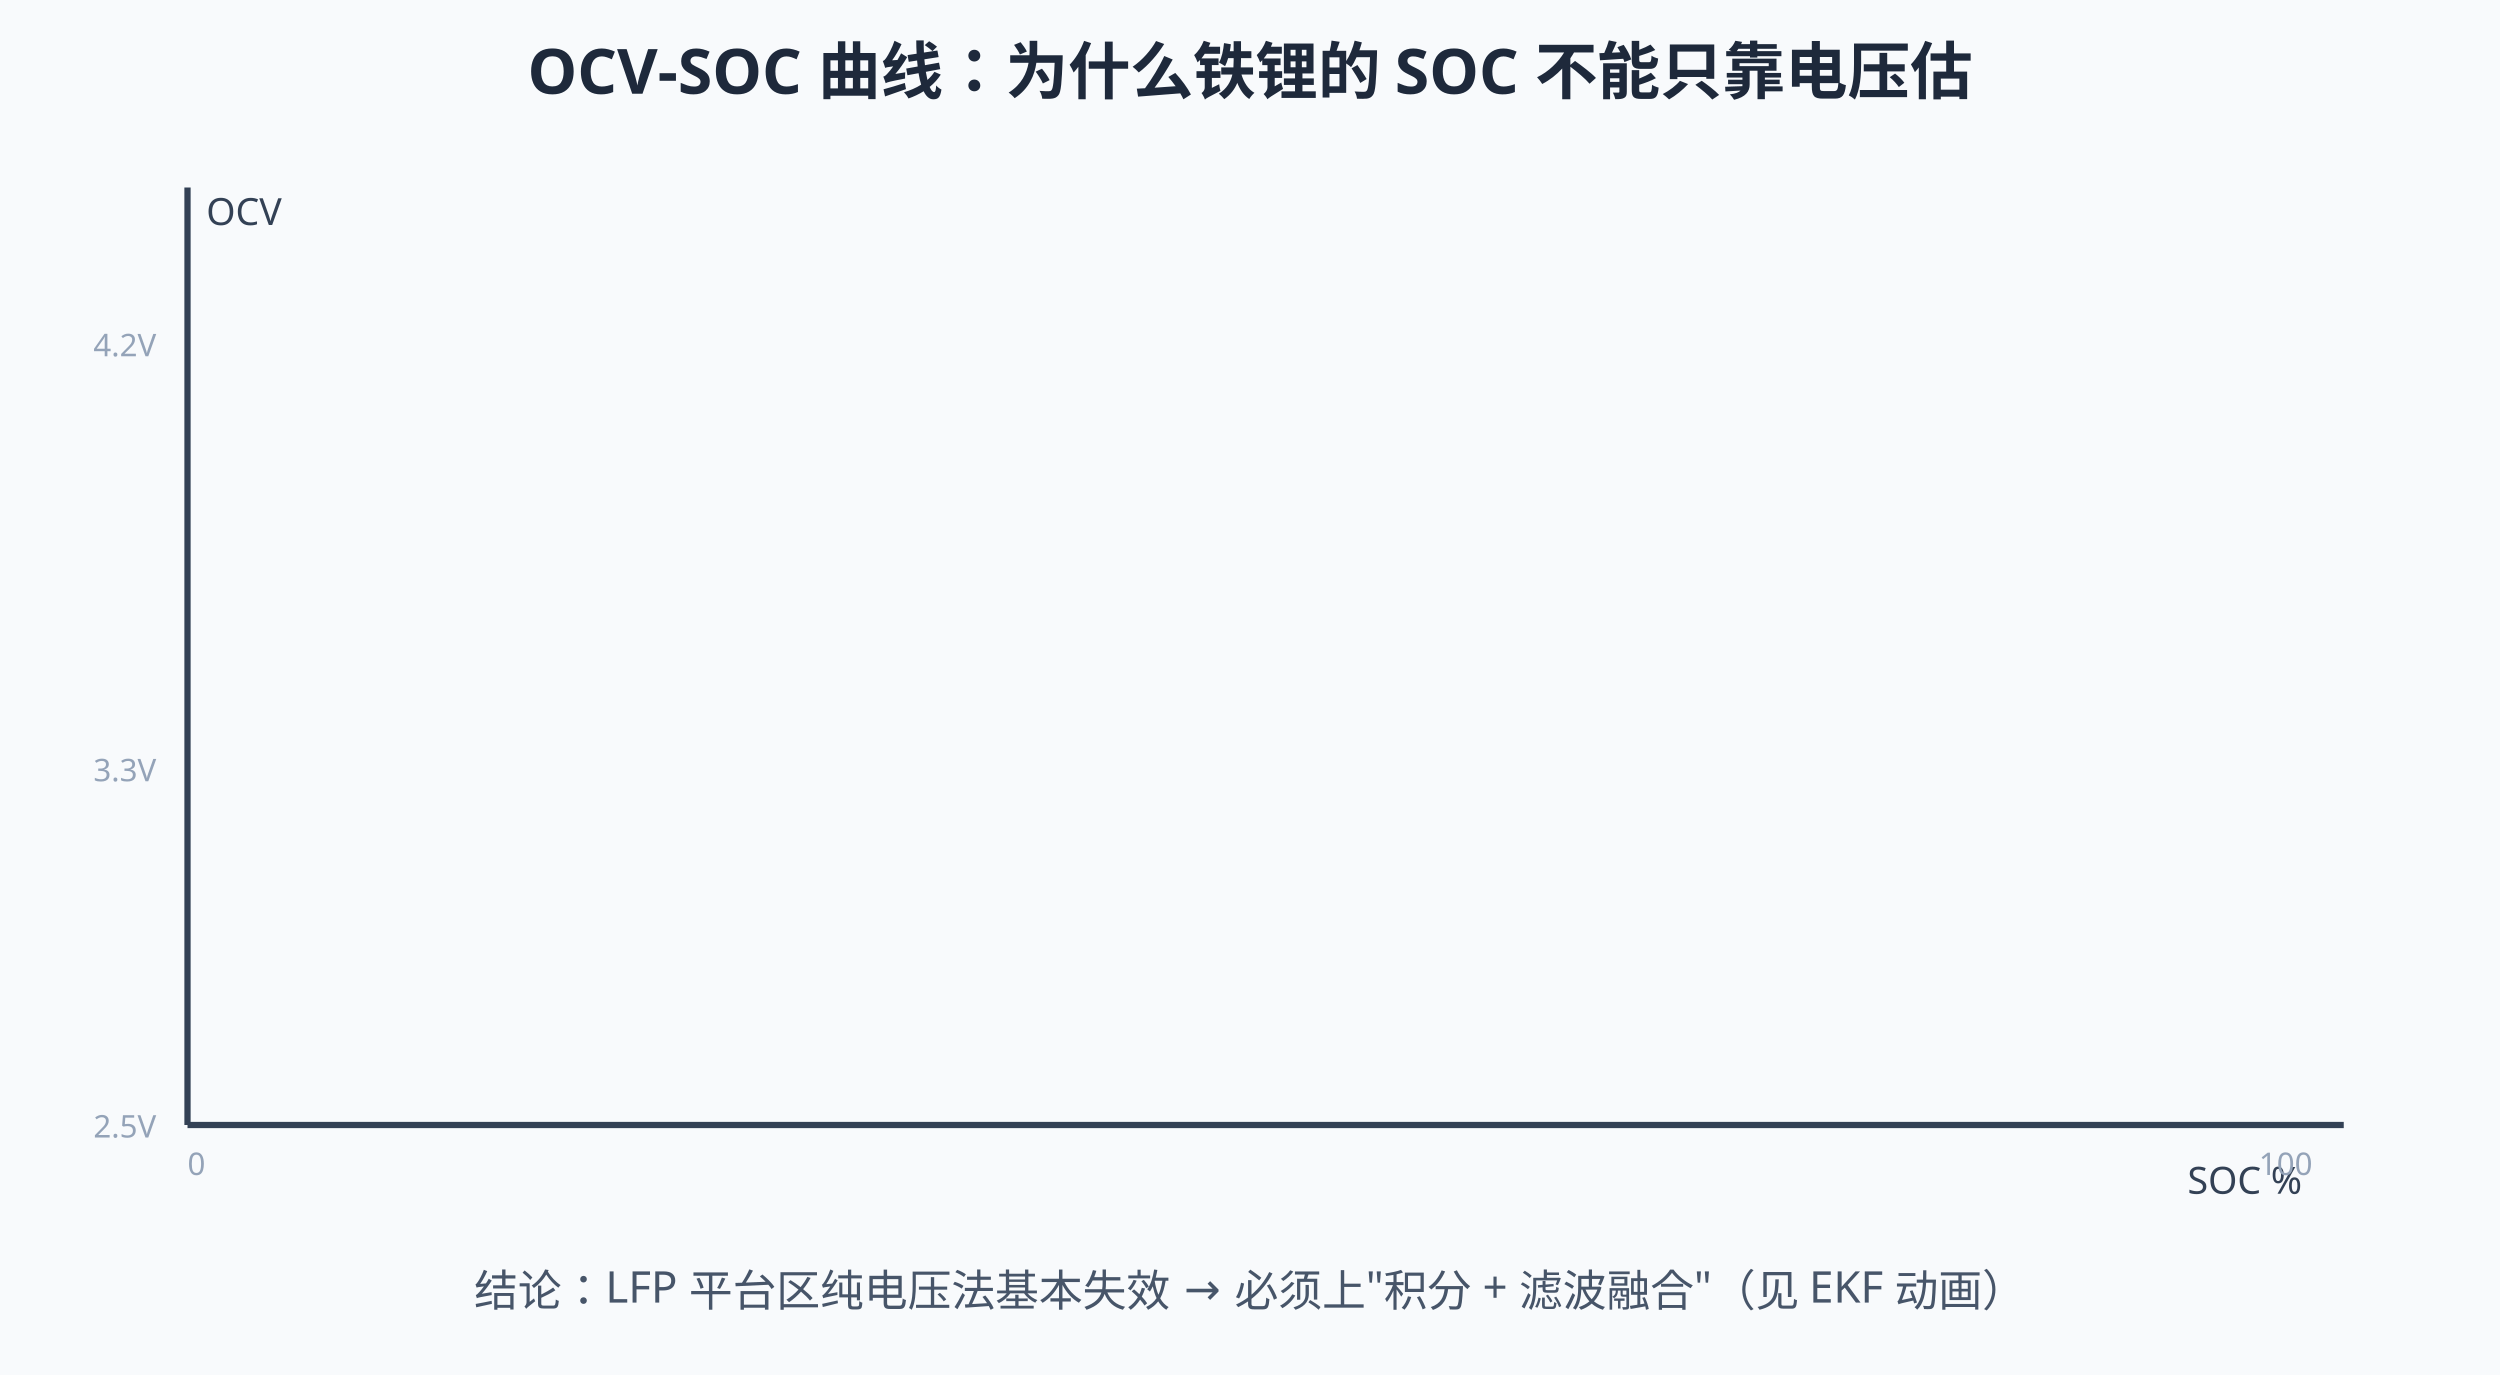
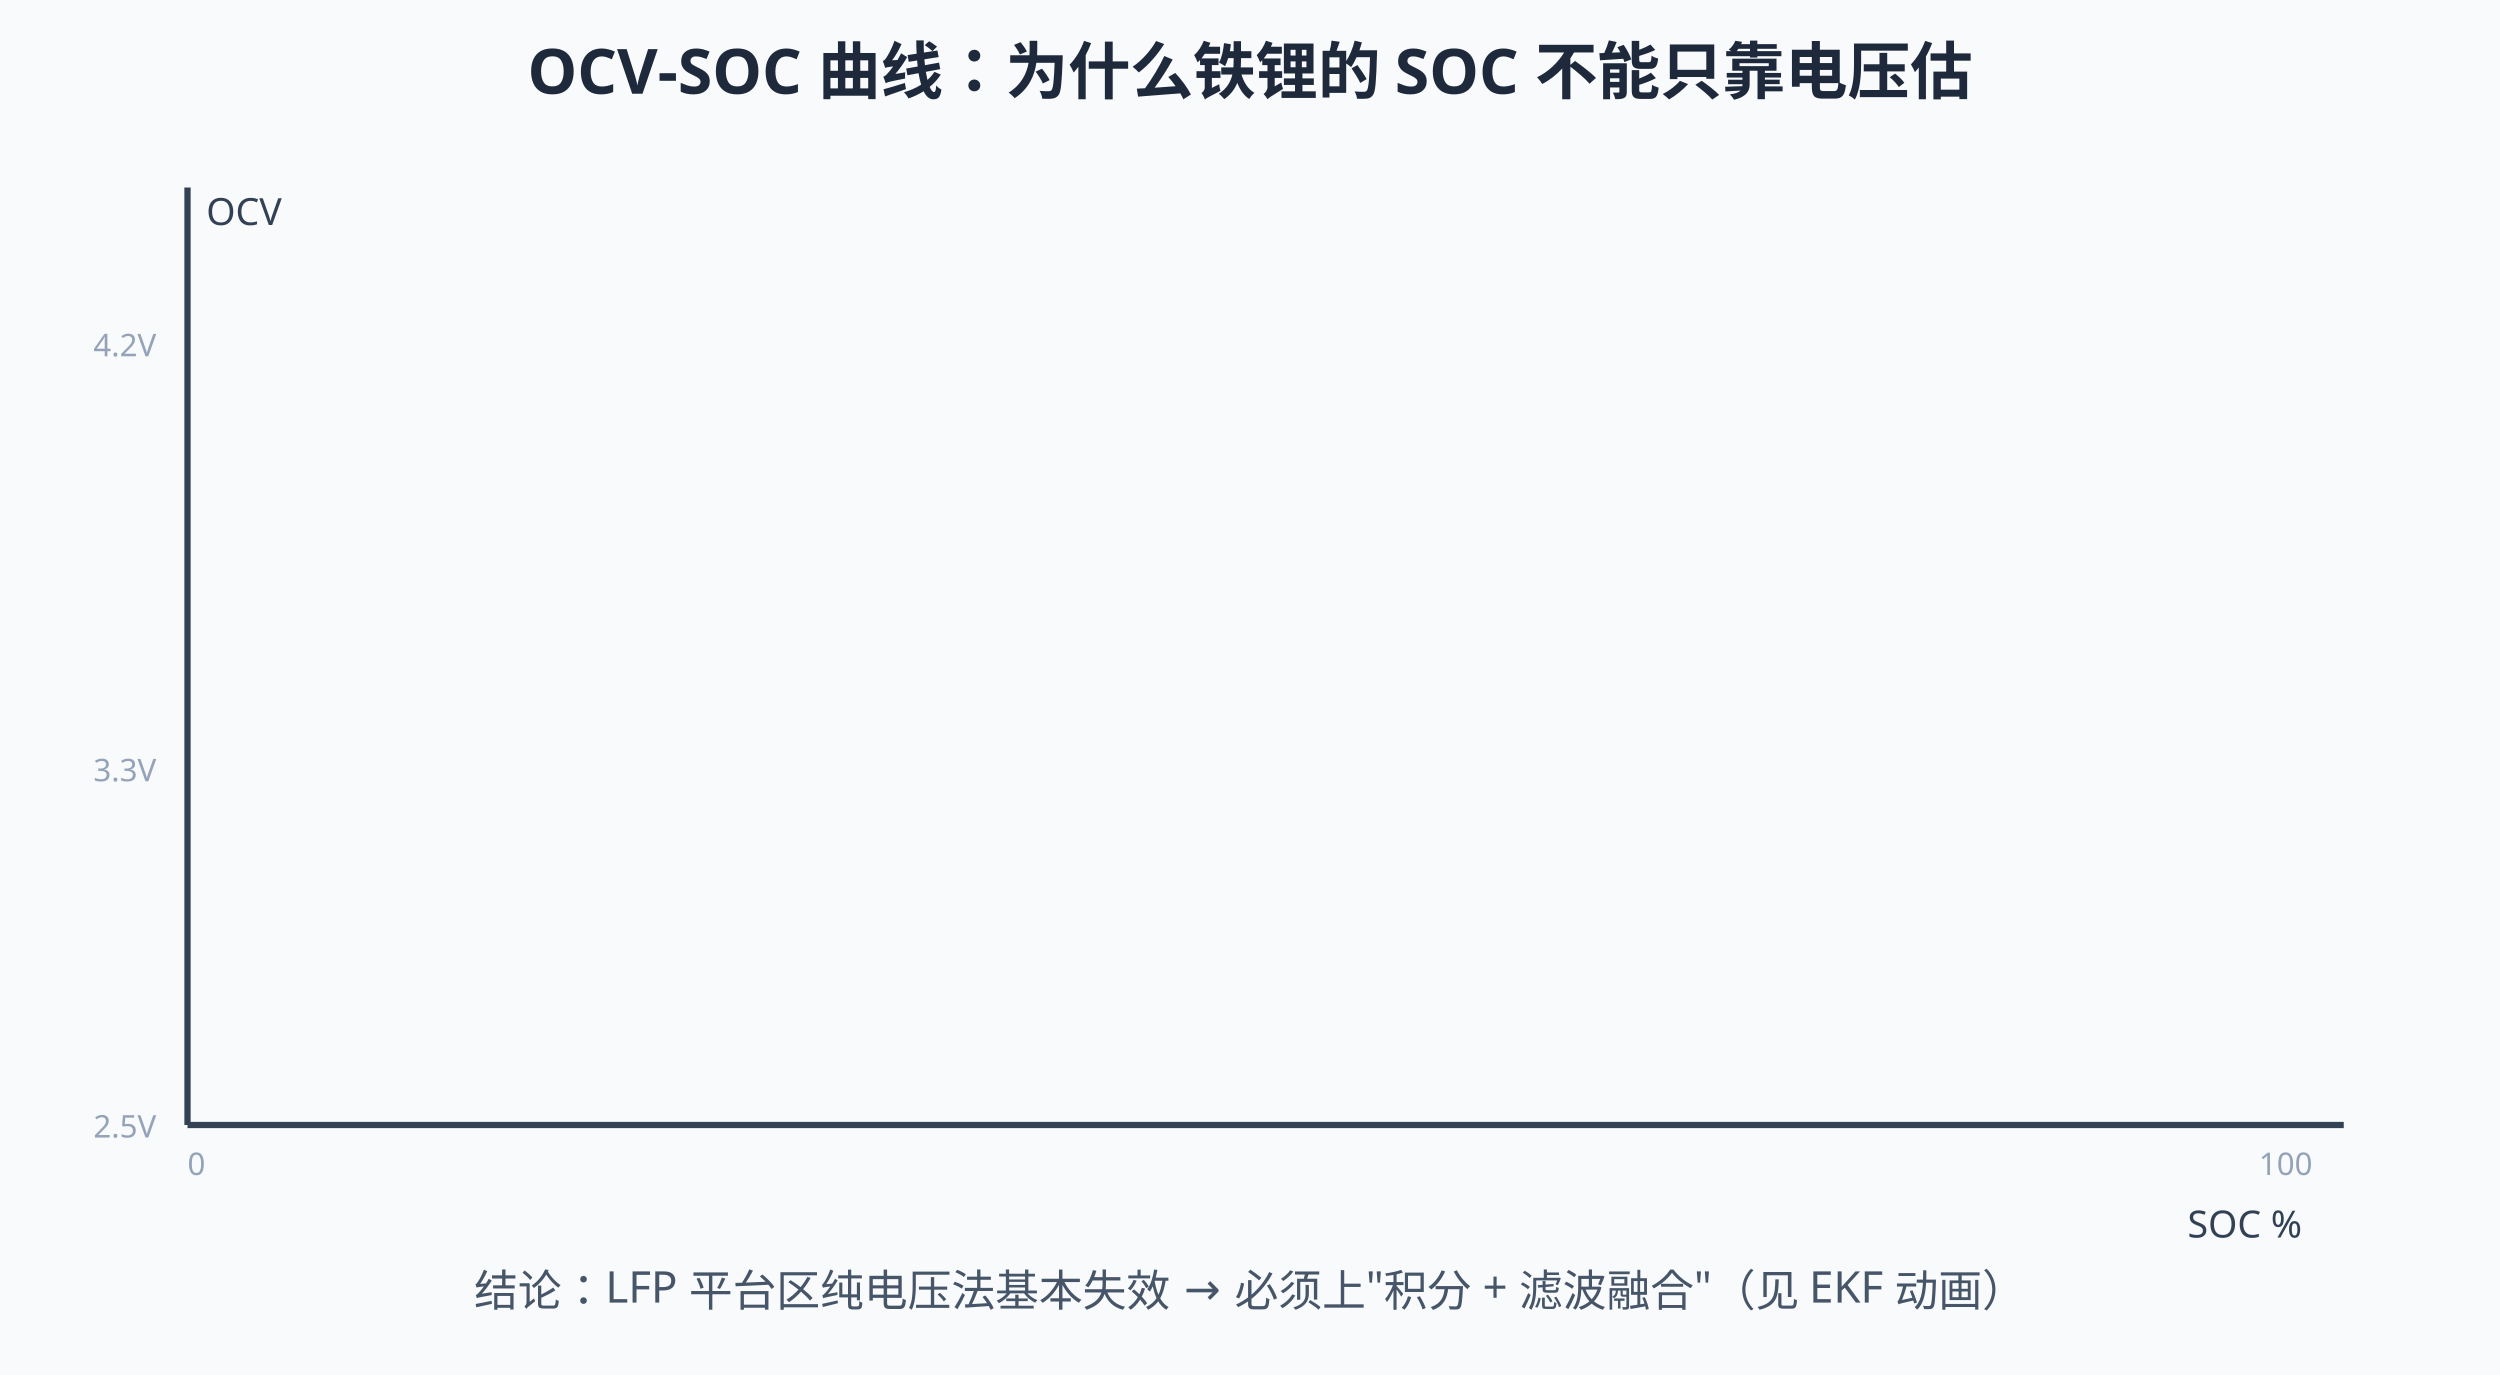
<svg xmlns="http://www.w3.org/2000/svg" width="800" height="440" viewBox="0 0 800 440">
  <rect width="800" height="440" fill="#f8fafc" />
-   <style>text{font-family:"Segoe UI","Microsoft YaHei",sans-serif;}</style>
+   <style>
+   text{font-family:"Segoe UI","Microsoft YaHei",sans-serif;}
+   /* 深色模式：GitHub 深色主题下对调底色与文字色，只覆盖配色，不动几何与动画。
+      stroke="#fff" 保持白色——那是彩色徽标上的勾选，不在覆盖范围内。 */
+   @media (prefers-color-scheme: dark){
+   rect[fill="#f8fafc"]{fill:#0f172a}
+   rect[fill="#fff"]{fill:#1e293b}
+   [fill="#f1f5f9"]{fill:#1e293b}
+   [stroke="#f1f5f9"]{stroke:#1e293b}
+   [fill="#e2e8f0"]{fill:#334155}
+   [stroke="#e2e8f0"]{stroke:#334155}
+   [fill="#cbd5e1"]{fill:#475569}
+   [stroke="#cbd5e1"]{stroke:#475569}
+   [fill="#64748b"]{fill:#94a3b8}
+   [stroke="#64748b"]{stroke:#94a3b8}
+   [fill="#475569"]{fill:#cbd5e1}
+   [stroke="#475569"]{stroke:#cbd5e1}
+   [fill="#334155"]{fill:#e2e8f0}
+   [stroke="#334155"]{stroke:#e2e8f0}
+   [fill="#1e293b"]{fill:#f1f5f9}
+   [stroke="#1e293b"]{stroke:#f1f5f9}
+   [fill="#dbeafe"]{fill:#1e3a8a}
+   [stroke="#dbeafe"]{stroke:#1e3a8a}
+   [fill="#eff6ff"]{fill:#172554}
+   [stroke="#eff6ff"]{stroke:#172554}
+   [fill="#bfdbfe"]{fill:#1e40af}
+   [stroke="#bfdbfe"]{stroke:#1e40af}
+   [fill="#1d4ed8"]{fill:#60a5fa}
+   [stroke="#1d4ed8"]{stroke:#60a5fa}
+   [fill="#1e40af"]{fill:#93c5fd}
+   [stroke="#1e40af"]{stroke:#93c5fd}
+   [fill="#2563eb"]{fill:#60a5fa}
+   [stroke="#2563eb"]{stroke:#60a5fa}
+   [fill="#3b82f6"]{fill:#60a5fa}
+   [stroke="#3b82f6"]{stroke:#60a5fa}
+   [fill="#ecfdf5"]{fill:#022c22}
+   [stroke="#ecfdf5"]{stroke:#022c22}
+   [fill="#a7f3d0"]{fill:#065f46}
+   [stroke="#a7f3d0"]{stroke:#065f46}
+   [fill="#86efac"]{fill:#166534}
+   [stroke="#86efac"]{stroke:#166534}
+   [fill="#065f46"]{fill:#6ee7b7}
+   [stroke="#065f46"]{stroke:#6ee7b7}
+   [fill="#059669"]{fill:#34d399}
+   [stroke="#059669"]{stroke:#34d399}
+   [fill="#fef2f2"]{fill:#450a0a}
+   [stroke="#fef2f2"]{stroke:#450a0a}
+   [fill="#fecaca"]{fill:#7f1d1d}
+   [stroke="#fecaca"]{stroke:#7f1d1d}
+   [fill="#fca5a5"]{fill:#b91c1c}
+   [stroke="#fca5a5"]{stroke:#b91c1c}
+   [fill="#991b1b"]{fill:#fca5a5}
+   [stroke="#991b1b"]{stroke:#fca5a5}
+   [fill="#dc2626"]{fill:#f87171}
+   [stroke="#dc2626"]{stroke:#f87171}
+   [fill="#fffbeb"]{fill:#451a03}
+   [stroke="#fffbeb"]{stroke:#451a03}
+   [fill="#fef3c7"]{fill:#78350f}
+   [stroke="#fef3c7"]{stroke:#78350f}
+   [fill="#92400e"]{fill:#fcd34d}
+   [stroke="#92400e"]{stroke:#fcd34d}
+   [fill="#b45309"]{fill:#fbbf24}
+   [stroke="#b45309"]{stroke:#fbbf24}
+   }
+ </style>
  <text x="400" y="30" text-anchor="middle" font-size="20" font-weight="bold" fill="#1e293b">OCV-SOC 曲线：为什么铁锂的 SOC 不能只靠电压估</text>
  <line x1="60" y1="360" x2="750" y2="360" stroke="#334155" stroke-width="2" />
  <line x1="60" y1="360" x2="60" y2="60" stroke="#334155" stroke-width="2" />
-   <text x="700" y="382" font-size="12" fill="#334155">SOC %</text>
+   <text x="700" y="396" font-size="12" fill="#334155">SOC %</text>
  <text x="66" y="72" font-size="12" fill="#334155">OCV</text>
  <g font-size="10" fill="#94a3b8">
    <text x="50" y="364" text-anchor="end">2.5V</text>
    <text x="50" y="250" text-anchor="end">3.3V</text>
    <text x="50" y="114" text-anchor="end">4.2V</text>
    <text x="60" y="376">0</text>
    <text x="740" y="376" text-anchor="end">100</text>
  </g>
  <path d="M60,320 C300,290 500,180 740,114" fill="none" stroke="#2563eb" stroke-width="3.5" pathLength="1000" stroke-dasharray="1000" stroke-dashoffset="1000">
    <animate attributeName="stroke-dashoffset" values="1000;0;0" keyTimes="0;0.45;1" dur="9s" repeatCount="indefinite" />
  </path>
  <text x="560" y="150" font-size="13" font-weight="bold" fill="#2563eb" opacity="0">三元 NCM：斜率明显
    <animate attributeName="opacity" values="0;0;1;1" keyTimes="0;0.42;0.46;1" dur="9s" repeatCount="indefinite" />
  </text>
  <path d="M60,330 C150,300 185,253 260,249 C400,246 560,245 620,245 C680,243 715,205 740,196" fill="none" stroke="#10b981" stroke-width="3.5" pathLength="1000" stroke-dasharray="1000" stroke-dashoffset="1000">
    <animate attributeName="stroke-dashoffset" values="1000;0;0" keyTimes="0;0.45;1" dur="9s" repeatCount="indefinite" />
  </path>
  <text x="120" y="290" font-size="13" font-weight="bold" fill="#059669" opacity="0">铁锂 LFP
    <animate attributeName="opacity" values="0;0;1;1" keyTimes="0;0.42;0.46;1" dur="9s" repeatCount="indefinite" />
  </text>
  <g opacity="0">
    <animate attributeName="opacity" values="0;0;1;1" keyTimes="0;0.5;0.54;1" dur="9s" repeatCount="indefinite" />
    <line x1="260" y1="249" x2="620" y2="245" stroke="#ef4444" stroke-width="2" stroke-dasharray="6 4" />
    <rect x="270" y="50" width="380" height="86" rx="8" fill="#fef2f2" stroke="#ef4444" />
    <text x="460" y="74" text-anchor="middle" font-size="14" font-weight="bold" fill="#dc2626">平台区放大看（SOC 30% → 70%）</text>
    <text x="460" y="96" text-anchor="middle" font-size="13" fill="#991b1b">电压只从 3.28V 爬到 3.31V —— 40% 的 SOC 变化，</text>
    <text x="460" y="116" text-anchor="middle" font-size="13" fill="#991b1b">电压只动 30mV，而采样噪声就有 2–5mV！</text>
  </g>
  <circle r="7" fill="#ef4444" stroke="#fff" stroke-width="2" opacity="0">
    <animate attributeName="opacity" values="0;0;1;1" keyTimes="0;0.52;0.56;1" dur="9s" repeatCount="indefinite" />
    <animateMotion dur="9s" repeatCount="indefinite" calcMode="linear" keyPoints="0;0;1;1" keyTimes="0;0.56;0.94;1" path="M260,249 C400,246 560,245 620,245" />
  </circle>
  <text x="400" y="418" text-anchor="middle" font-size="14" fill="#475569">结论：LFP 平台区纯电压法基本失效 → 必须上"积分 + 滤波融合"（见 EKF 动画）</text>
</svg>
